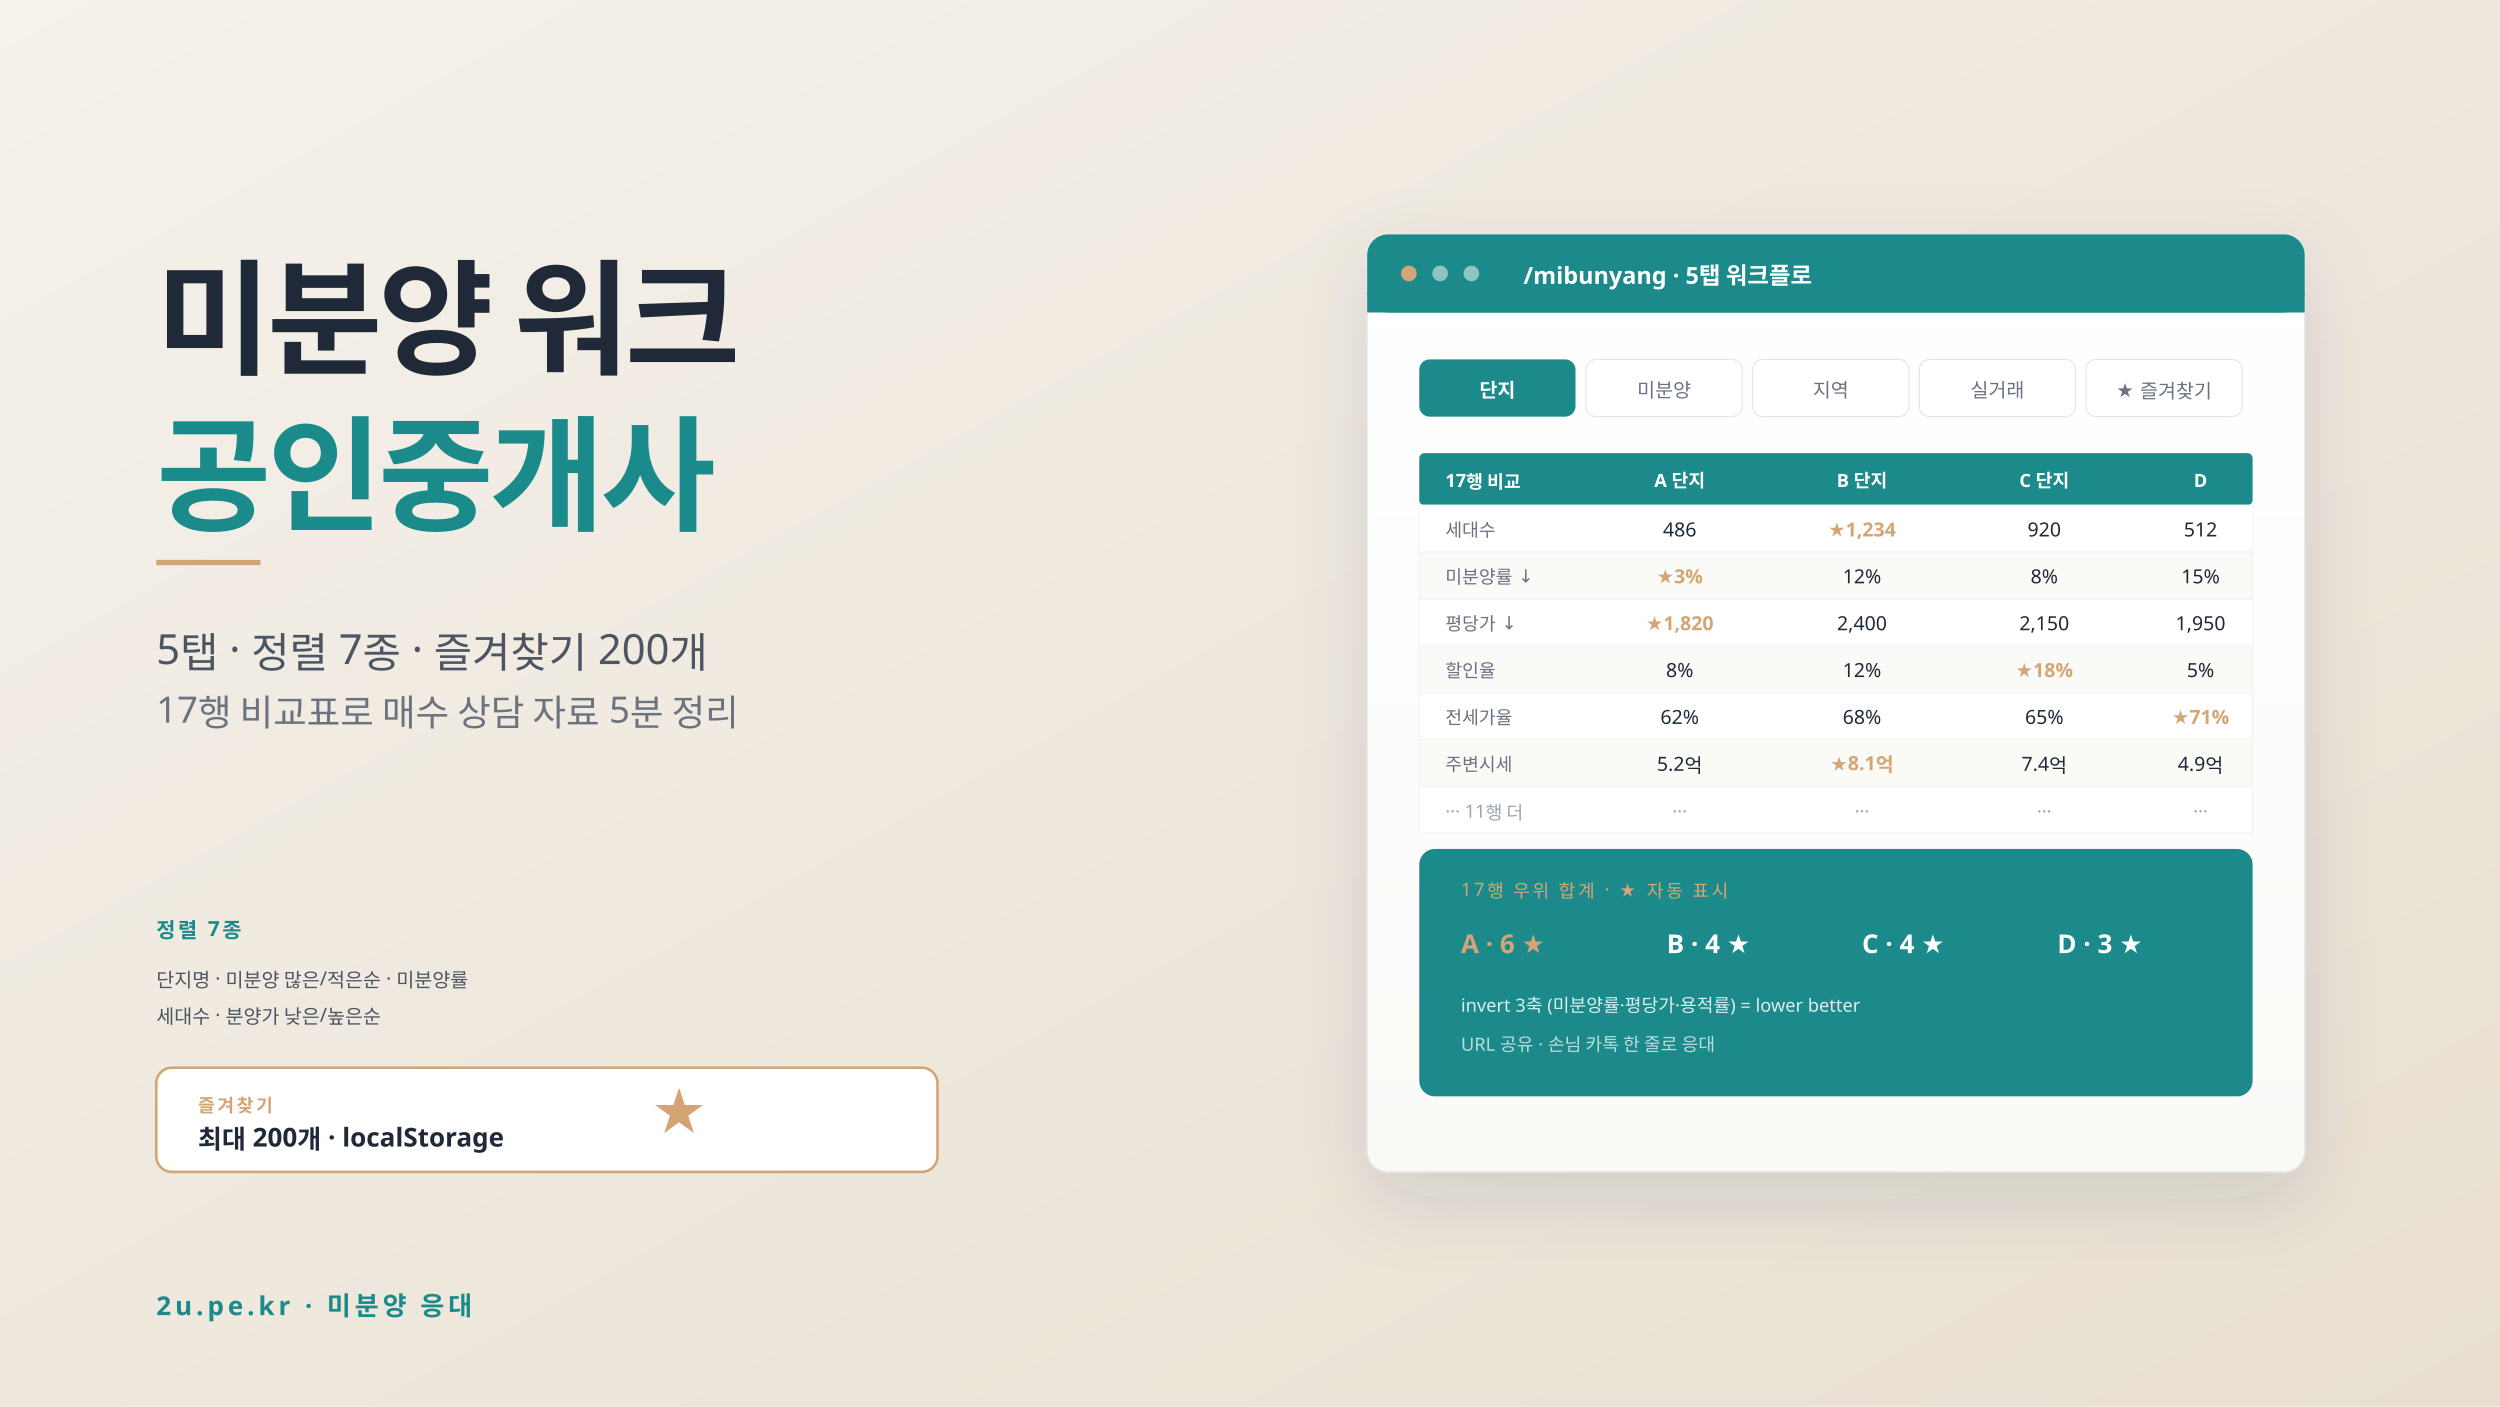
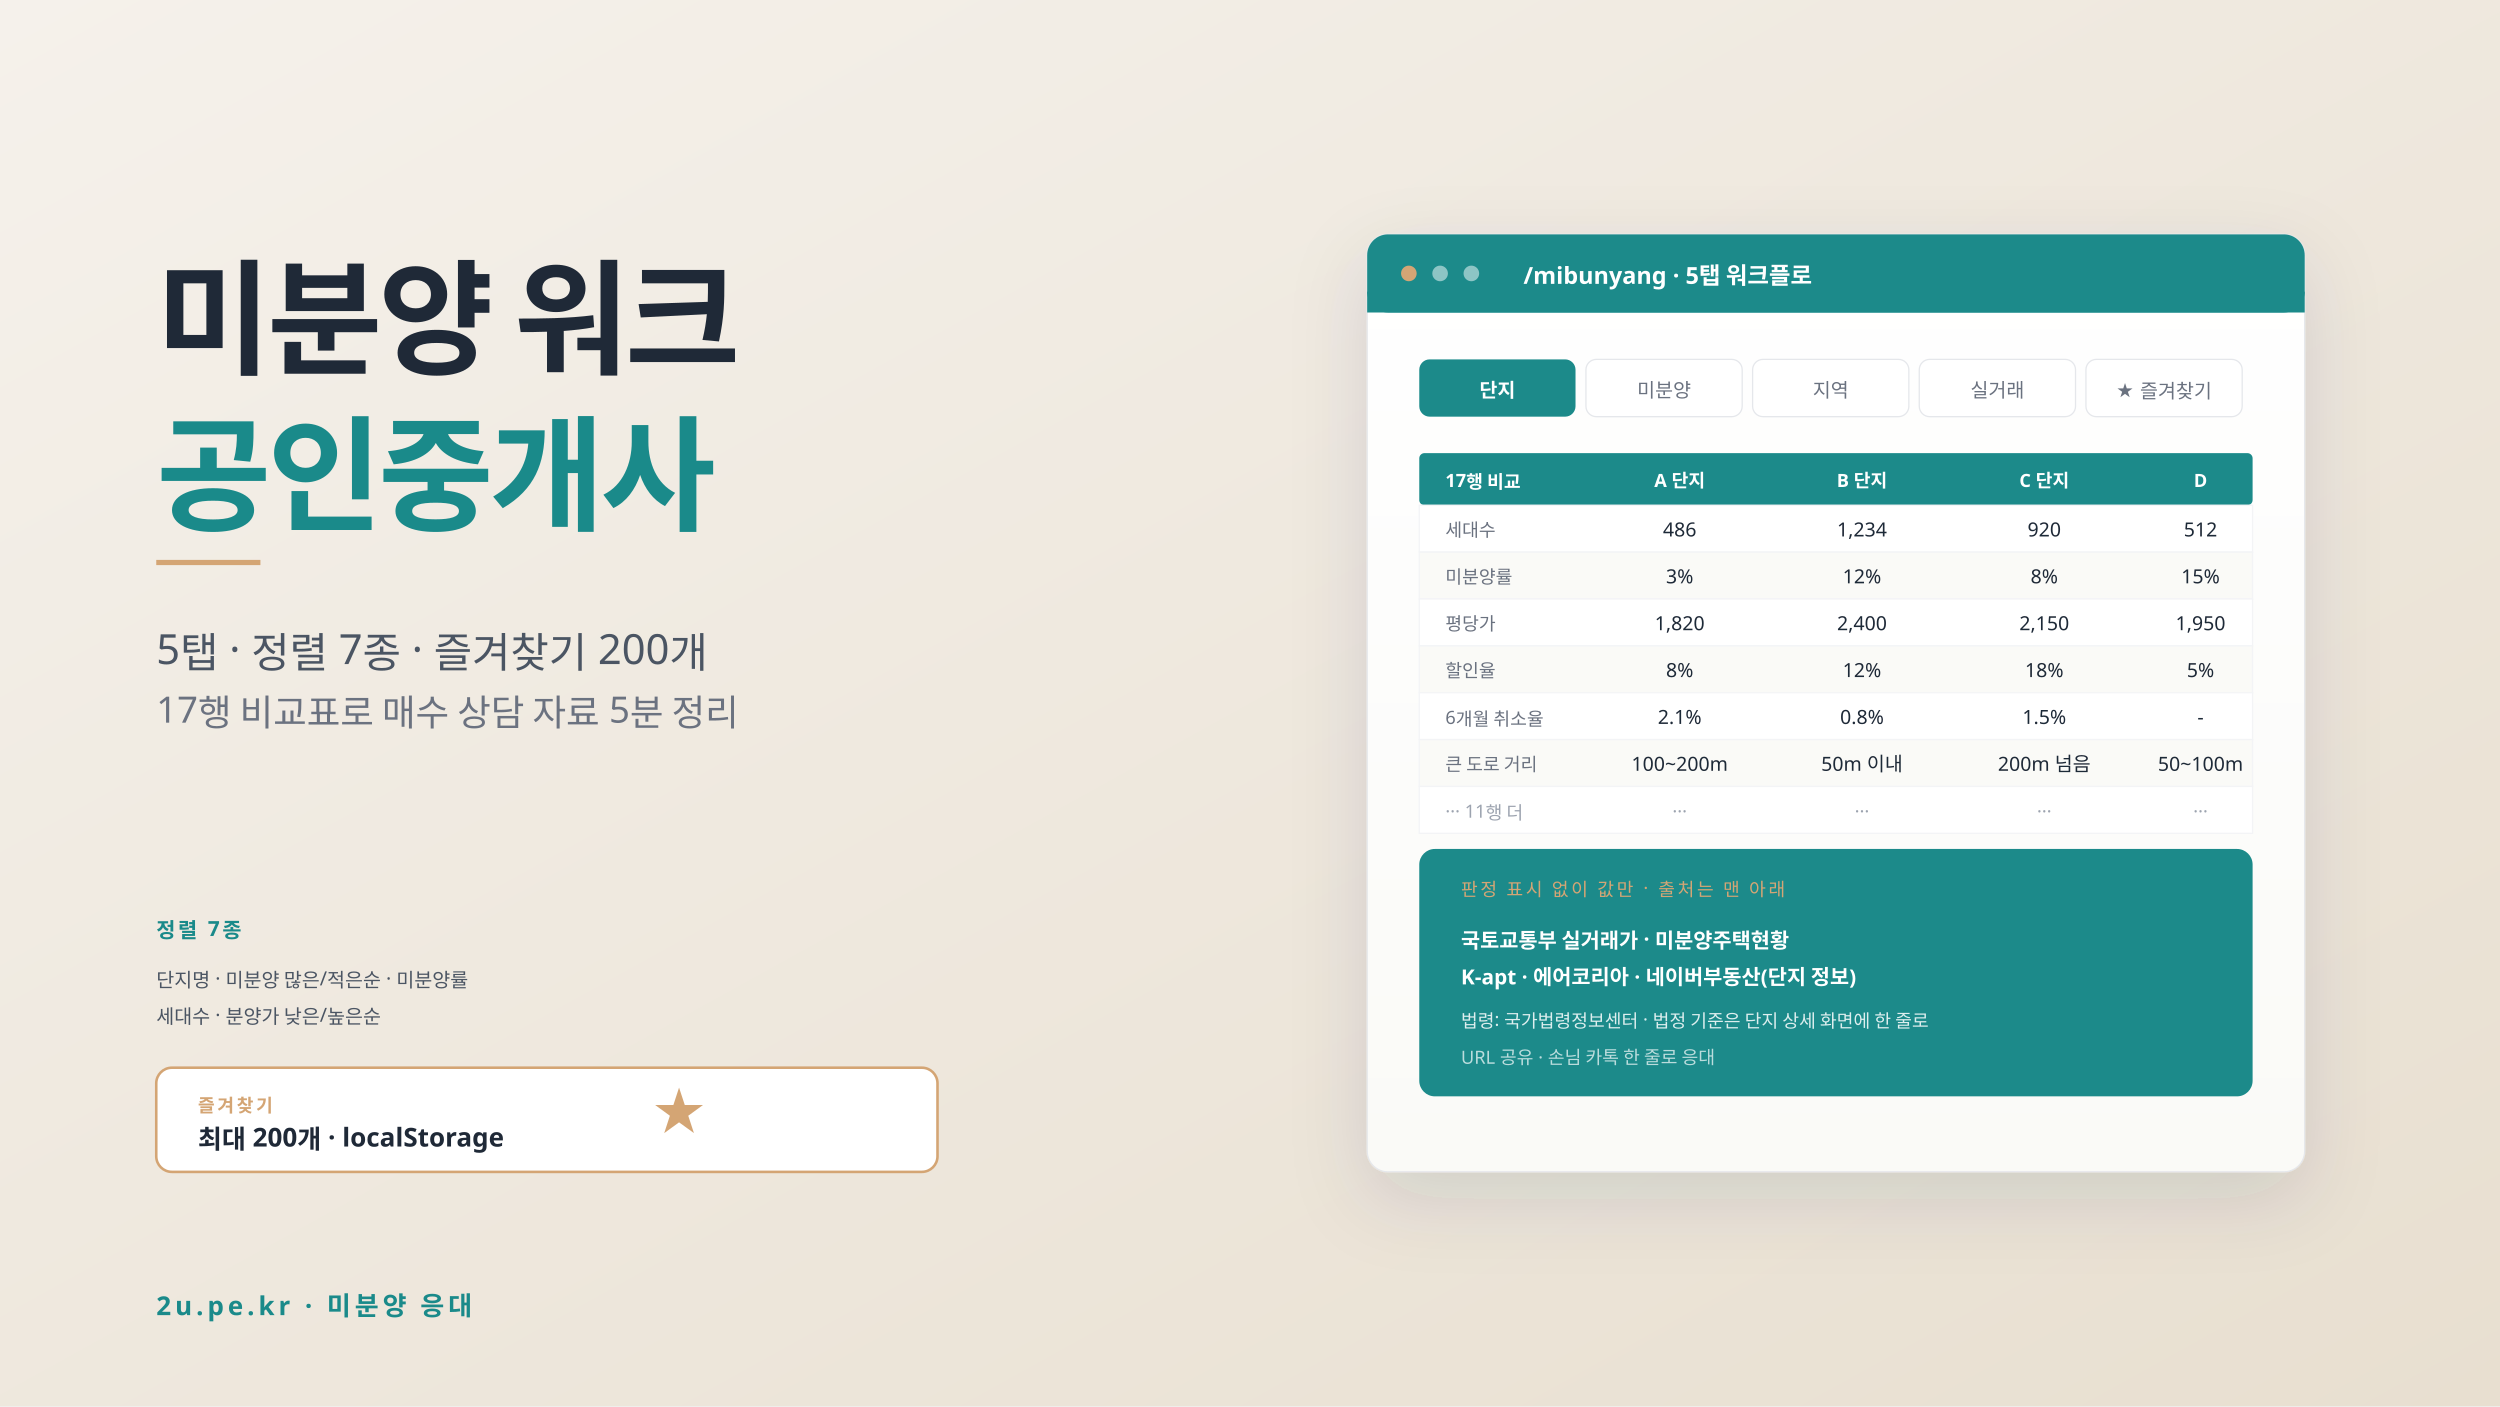
<svg xmlns="http://www.w3.org/2000/svg" viewBox="0 0 1920 1080" width="1920" height="1080" role="img" aria-label="공인중개사 미분양 워크플로 — 5탭 정렬 7종 즐겨찾기 200개 17행 비교">
  <defs>
    <linearGradient id="bg" x1="0" y1="0" x2="1" y2="1">
      <stop offset="0%" stop-color="#F5F1EB" />
      <stop offset="100%" stop-color="#E8DFD0" />
    </linearGradient>
    <linearGradient id="card" x1="0" y1="0" x2="0" y2="1">
      <stop offset="0%" stop-color="#FFFFFF" />
      <stop offset="100%" stop-color="#FAFAF7" />
    </linearGradient>
    <filter id="shadow" x="-20%" y="-20%" width="140%" height="140%">
      <feDropShadow dx="0" dy="20" stdDeviation="30" flood-color="#1E3A5F" flood-opacity="0.12" />
    </filter>
  </defs>
  <rect width="1920" height="1080" fill="url(#bg)" />
  <text x="120" y="280" font-family="'Noto Serif KR', serif" font-size="96" font-weight="700" fill="#1F2937" letter-spacing="-3">
    미분양 워크
  </text>
  <text x="120" y="400" font-family="'Noto Serif KR', serif" font-size="96" font-weight="700" fill="#1A8A8A" letter-spacing="-3">
    공인중개사
  </text>
  <rect x="120" y="430" width="80" height="4" fill="#D4A574" />
  <text x="120" y="510" font-family="'Pretendard', sans-serif" font-size="32" font-weight="400" fill="#4B5563">
    5탭 · 정렬 7종 · 즐겨찾기 200개
  </text>
  <text x="120" y="555" font-family="'Pretendard', sans-serif" font-size="28" font-weight="300" fill="#6B7280">
    17행 비교표로 매수 상담 자료 5분 정리
  </text>
  <g transform="translate(120, 700)">
    <text x="0" y="20" font-family="'Pretendard', sans-serif" font-size="16" font-weight="600" fill="#1A8A8A" letter-spacing="2">정렬 7종</text>
    <text x="0" y="58" font-family="'Pretendard', sans-serif" font-size="15" fill="#4B5563">단지명 · 미분양 많은/적은순 · 미분양률</text>
    <text x="0" y="86" font-family="'Pretendard', sans-serif" font-size="15" fill="#4B5563">세대수 · 분양가 낮은/높은순</text>
  </g>
  <g transform="translate(120, 820)">
    <rect x="0" y="0" width="600" height="80" rx="12" fill="#FFFFFF" stroke="#D4A574" stroke-width="2" />
    <text x="32" y="34" font-family="'Pretendard', sans-serif" font-size="14" font-weight="600" fill="#D4A574" letter-spacing="2">즐겨찾기</text>
    <text x="32" y="62" font-family="'Pretendard', sans-serif" font-size="20" font-weight="700" fill="#1F2937">최대 200개 · localStorage</text>
    <text x="380" y="50" font-family="'Pretendard', sans-serif" font-size="48" font-weight="700" fill="#D4A574">★</text>
  </g>
  <g transform="translate(1050, 180)" filter="url(#shadow)">
    <rect x="0" y="0" width="720" height="720" rx="16" fill="url(#card)" stroke="#E5E7EB" stroke-width="1" />
    <rect x="0" y="0" width="720" height="60" rx="16" fill="#1A8A8A" />
    <rect x="0" y="44" width="720" height="16" fill="#1A8A8A" />
    <circle cx="32" cy="30" r="6" fill="#D4A574" />
    <circle cx="56" cy="30" r="6" fill="#FFFFFF" opacity="0.5" />
    <circle cx="80" cy="30" r="6" fill="#FFFFFF" opacity="0.5" />
    <text x="120" y="38" font-family="'Pretendard', sans-serif" font-size="18" font-weight="600" fill="#FFFFFF">
      /mibunyang · 5탭 워크플로
    </text>
    <g transform="translate(40, 96)">
      <rect x="0" y="0" width="120" height="44" rx="8" fill="#1A8A8A" />
      <text x="60" y="29" font-family="'Pretendard', sans-serif" font-size="15" font-weight="700" fill="#FFFFFF" text-anchor="middle">단지</text>
      <rect x="128" y="0" width="120" height="44" rx="8" fill="#FFFFFF" stroke="#E5E7EB" stroke-width="1" />
      <text x="188" y="29" font-family="'Pretendard', sans-serif" font-size="15" font-weight="500" fill="#6B7280" text-anchor="middle">미분양</text>
      <rect x="256" y="0" width="120" height="44" rx="8" fill="#FFFFFF" stroke="#E5E7EB" stroke-width="1" />
      <text x="316" y="29" font-family="'Pretendard', sans-serif" font-size="15" font-weight="500" fill="#6B7280" text-anchor="middle">지역</text>
      <rect x="384" y="0" width="120" height="44" rx="8" fill="#FFFFFF" stroke="#E5E7EB" stroke-width="1" />
      <text x="444" y="29" font-family="'Pretendard', sans-serif" font-size="15" font-weight="500" fill="#6B7280" text-anchor="middle">실거래</text>
      <rect x="512" y="0" width="120" height="44" rx="8" fill="#FFFFFF" stroke="#E5E7EB" stroke-width="1" />
      <text x="572" y="29" font-family="'Pretendard', sans-serif" font-size="15" font-weight="500" fill="#6B7280" text-anchor="middle">★ 즐겨찾기</text>
    </g>
    <g transform="translate(40, 168)">
      <rect x="0" y="0" width="640" height="40" fill="#1A8A8A" rx="4" />
      <text x="20" y="26" font-family="'Pretendard', sans-serif" font-size="14" font-weight="600" fill="#FFFFFF">17행 비교</text>
      <text x="200" y="26" font-family="'Pretendard', sans-serif" font-size="14" font-weight="600" fill="#FFFFFF" text-anchor="middle">A 단지</text>
      <text x="340" y="26" font-family="'Pretendard', sans-serif" font-size="14" font-weight="600" fill="#FFFFFF" text-anchor="middle">B 단지</text>
      <text x="480" y="26" font-family="'Pretendard', sans-serif" font-size="14" font-weight="600" fill="#FFFFFF" text-anchor="middle">C 단지</text>
      <text x="600" y="26" font-family="'Pretendard', sans-serif" font-size="14" font-weight="600" fill="#FFFFFF" text-anchor="middle">D</text>
    </g>
    <g font-family="'Pretendard', sans-serif" fill="#1F2937" transform="translate(40, 208)">
      <rect x="0" y="0" width="640" height="36" fill="#FFFFFF" stroke="#F3F4F6" />
      <text x="20" y="24" font-size="14" font-weight="500" fill="#6B7280">세대수</text>
      <text x="200" y="24" font-size="15" text-anchor="middle">486</text>
-       <text x="340" y="24" font-size="15" font-weight="700" fill="#D4A574" text-anchor="middle">★1,234</text>
+       <text x="340" y="24" font-size="15" text-anchor="middle">1,234</text>
      <text x="480" y="24" font-size="15" text-anchor="middle">920</text>
      <text x="600" y="24" font-size="15" text-anchor="middle">512</text>
      <rect x="0" y="36" width="640" height="36" fill="#FAFAF7" stroke="#F3F4F6" />
-       <text x="20" y="60" font-size="14" font-weight="500" fill="#6B7280">미분양률 ↓</text>
-       <text x="200" y="60" font-size="15" font-weight="700" fill="#D4A574" text-anchor="middle">★3%</text>
+       <text x="20" y="60" font-size="14" font-weight="500" fill="#6B7280">미분양률</text>
+       <text x="200" y="60" font-size="15" text-anchor="middle">3%</text>
      <text x="340" y="60" font-size="15" text-anchor="middle">12%</text>
      <text x="480" y="60" font-size="15" text-anchor="middle">8%</text>
      <text x="600" y="60" font-size="15" text-anchor="middle">15%</text>
      <rect x="0" y="72" width="640" height="36" fill="#FFFFFF" stroke="#F3F4F6" />
-       <text x="20" y="96" font-size="14" font-weight="500" fill="#6B7280">평당가 ↓</text>
-       <text x="200" y="96" font-size="15" font-weight="700" fill="#D4A574" text-anchor="middle">★1,820</text>
+       <text x="20" y="96" font-size="14" font-weight="500" fill="#6B7280">평당가</text>
+       <text x="200" y="96" font-size="15" text-anchor="middle">1,820</text>
      <text x="340" y="96" font-size="15" text-anchor="middle">2,400</text>
      <text x="480" y="96" font-size="15" text-anchor="middle">2,150</text>
      <text x="600" y="96" font-size="15" text-anchor="middle">1,950</text>
      <rect x="0" y="108" width="640" height="36" fill="#FAFAF7" stroke="#F3F4F6" />
      <text x="20" y="132" font-size="14" font-weight="500" fill="#6B7280">할인율</text>
      <text x="200" y="132" font-size="15" text-anchor="middle">8%</text>
      <text x="340" y="132" font-size="15" text-anchor="middle">12%</text>
-       <text x="480" y="132" font-size="15" font-weight="700" fill="#D4A574" text-anchor="middle">★18%</text>
+       <text x="480" y="132" font-size="15" text-anchor="middle">18%</text>
      <text x="600" y="132" font-size="15" text-anchor="middle">5%</text>
      <rect x="0" y="144" width="640" height="36" fill="#FFFFFF" stroke="#F3F4F6" />
-       <text x="20" y="168" font-size="14" font-weight="500" fill="#6B7280">전세가율</text>
-       <text x="200" y="168" font-size="15" text-anchor="middle">62%</text>
-       <text x="340" y="168" font-size="15" text-anchor="middle">68%</text>
-       <text x="480" y="168" font-size="15" text-anchor="middle">65%</text>
-       <text x="600" y="168" font-size="15" font-weight="700" fill="#D4A574" text-anchor="middle">★71%</text>
+       <text x="20" y="168" font-size="14" font-weight="500" fill="#6B7280">6개월 취소율</text>
+       <text x="200" y="168" font-size="15" text-anchor="middle">2.1%</text>
+       <text x="340" y="168" font-size="15" text-anchor="middle">0.8%</text>
+       <text x="480" y="168" font-size="15" text-anchor="middle">1.5%</text>
+       <text x="600" y="168" font-size="15" text-anchor="middle">-</text>
      <rect x="0" y="180" width="640" height="36" fill="#FAFAF7" stroke="#F3F4F6" />
-       <text x="20" y="204" font-size="14" font-weight="500" fill="#6B7280">주변시세</text>
-       <text x="200" y="204" font-size="15" text-anchor="middle">5.2억</text>
-       <text x="340" y="204" font-size="15" font-weight="700" fill="#D4A574" text-anchor="middle">★8.1억</text>
-       <text x="480" y="204" font-size="15" text-anchor="middle">7.4억</text>
-       <text x="600" y="204" font-size="15" text-anchor="middle">4.9억</text>
+       <text x="20" y="204" font-size="14" font-weight="500" fill="#6B7280">큰 도로 거리</text>
+       <text x="200" y="204" font-size="15" text-anchor="middle">100~200m</text>
+       <text x="340" y="204" font-size="15" text-anchor="middle">50m 이내</text>
+       <text x="480" y="204" font-size="15" text-anchor="middle">200m 넘음</text>
+       <text x="600" y="204" font-size="15" text-anchor="middle">50~100m</text>
      <rect x="0" y="216" width="640" height="36" fill="#FFFFFF" stroke="#F3F4F6" />
      <text x="20" y="240" font-size="14" fill="#9CA3AF">··· 11행 더</text>
      <text x="200" y="240" font-size="14" fill="#9CA3AF" text-anchor="middle">···</text>
      <text x="340" y="240" font-size="14" fill="#9CA3AF" text-anchor="middle">···</text>
      <text x="480" y="240" font-size="14" fill="#9CA3AF" text-anchor="middle">···</text>
      <text x="600" y="240" font-size="14" fill="#9CA3AF" text-anchor="middle">···</text>
    </g>
    <g transform="translate(40, 472)">
      <rect x="0" y="0" width="640" height="190" rx="12" fill="#1A8A8A" />
      <text x="32" y="36" font-family="'Pretendard', sans-serif" font-size="14" font-weight="500" fill="#D4A574" letter-spacing="2">
-         17행 우위 합계 · ★ 자동 표시
+         판정 표시 없이 값만 · 출처는 맨 아래
      </text>
      <g font-family="'Pretendard', sans-serif" fill="#FFFFFF">
-         <text x="32" y="80" font-size="20" font-weight="700" fill="#D4A574">A · 6 ★</text>
-         <text x="190" y="80" font-size="20" font-weight="600">B · 4 ★</text>
-         <text x="340" y="80" font-size="20" font-weight="600">C · 4 ★</text>
-         <text x="490" y="80" font-size="20" font-weight="600">D · 3 ★</text>
+         <text x="32" y="76" font-size="16" font-weight="600">국토교통부 실거래가 · 미분양주택현황</text>
+         <text x="32" y="104" font-size="16" font-weight="600">K-apt · 에어코리아 · 네이버부동산(단지 정보)</text>
      </g>
-       <text x="32" y="125" font-family="'Pretendard', sans-serif" font-size="14" fill="#FFFFFF" opacity="0.85">
-         invert 3축 (미분양률·평당가·용적률) = lower better
+       <text x="32" y="137" font-family="'Pretendard', sans-serif" font-size="14" fill="#FFFFFF" opacity="0.85">
+         법령: 국가법령정보센터 · 법정 기준은 단지 상세 화면에 한 줄로
      </text>
-       <text x="32" y="155" font-family="'Pretendard', sans-serif" font-size="14" fill="#FFFFFF" opacity="0.7">
+       <text x="32" y="165" font-family="'Pretendard', sans-serif" font-size="14" fill="#FFFFFF" opacity="0.7">
        URL 공유 · 손님 카톡 한 줄로 응대
      </text>
    </g>
  </g>
  <text x="120" y="1010" font-family="'Pretendard', sans-serif" font-size="20" font-weight="600" fill="#1A8A8A" letter-spacing="3">
    2u.pe.kr · 미분양 응대
  </text>
</svg>
